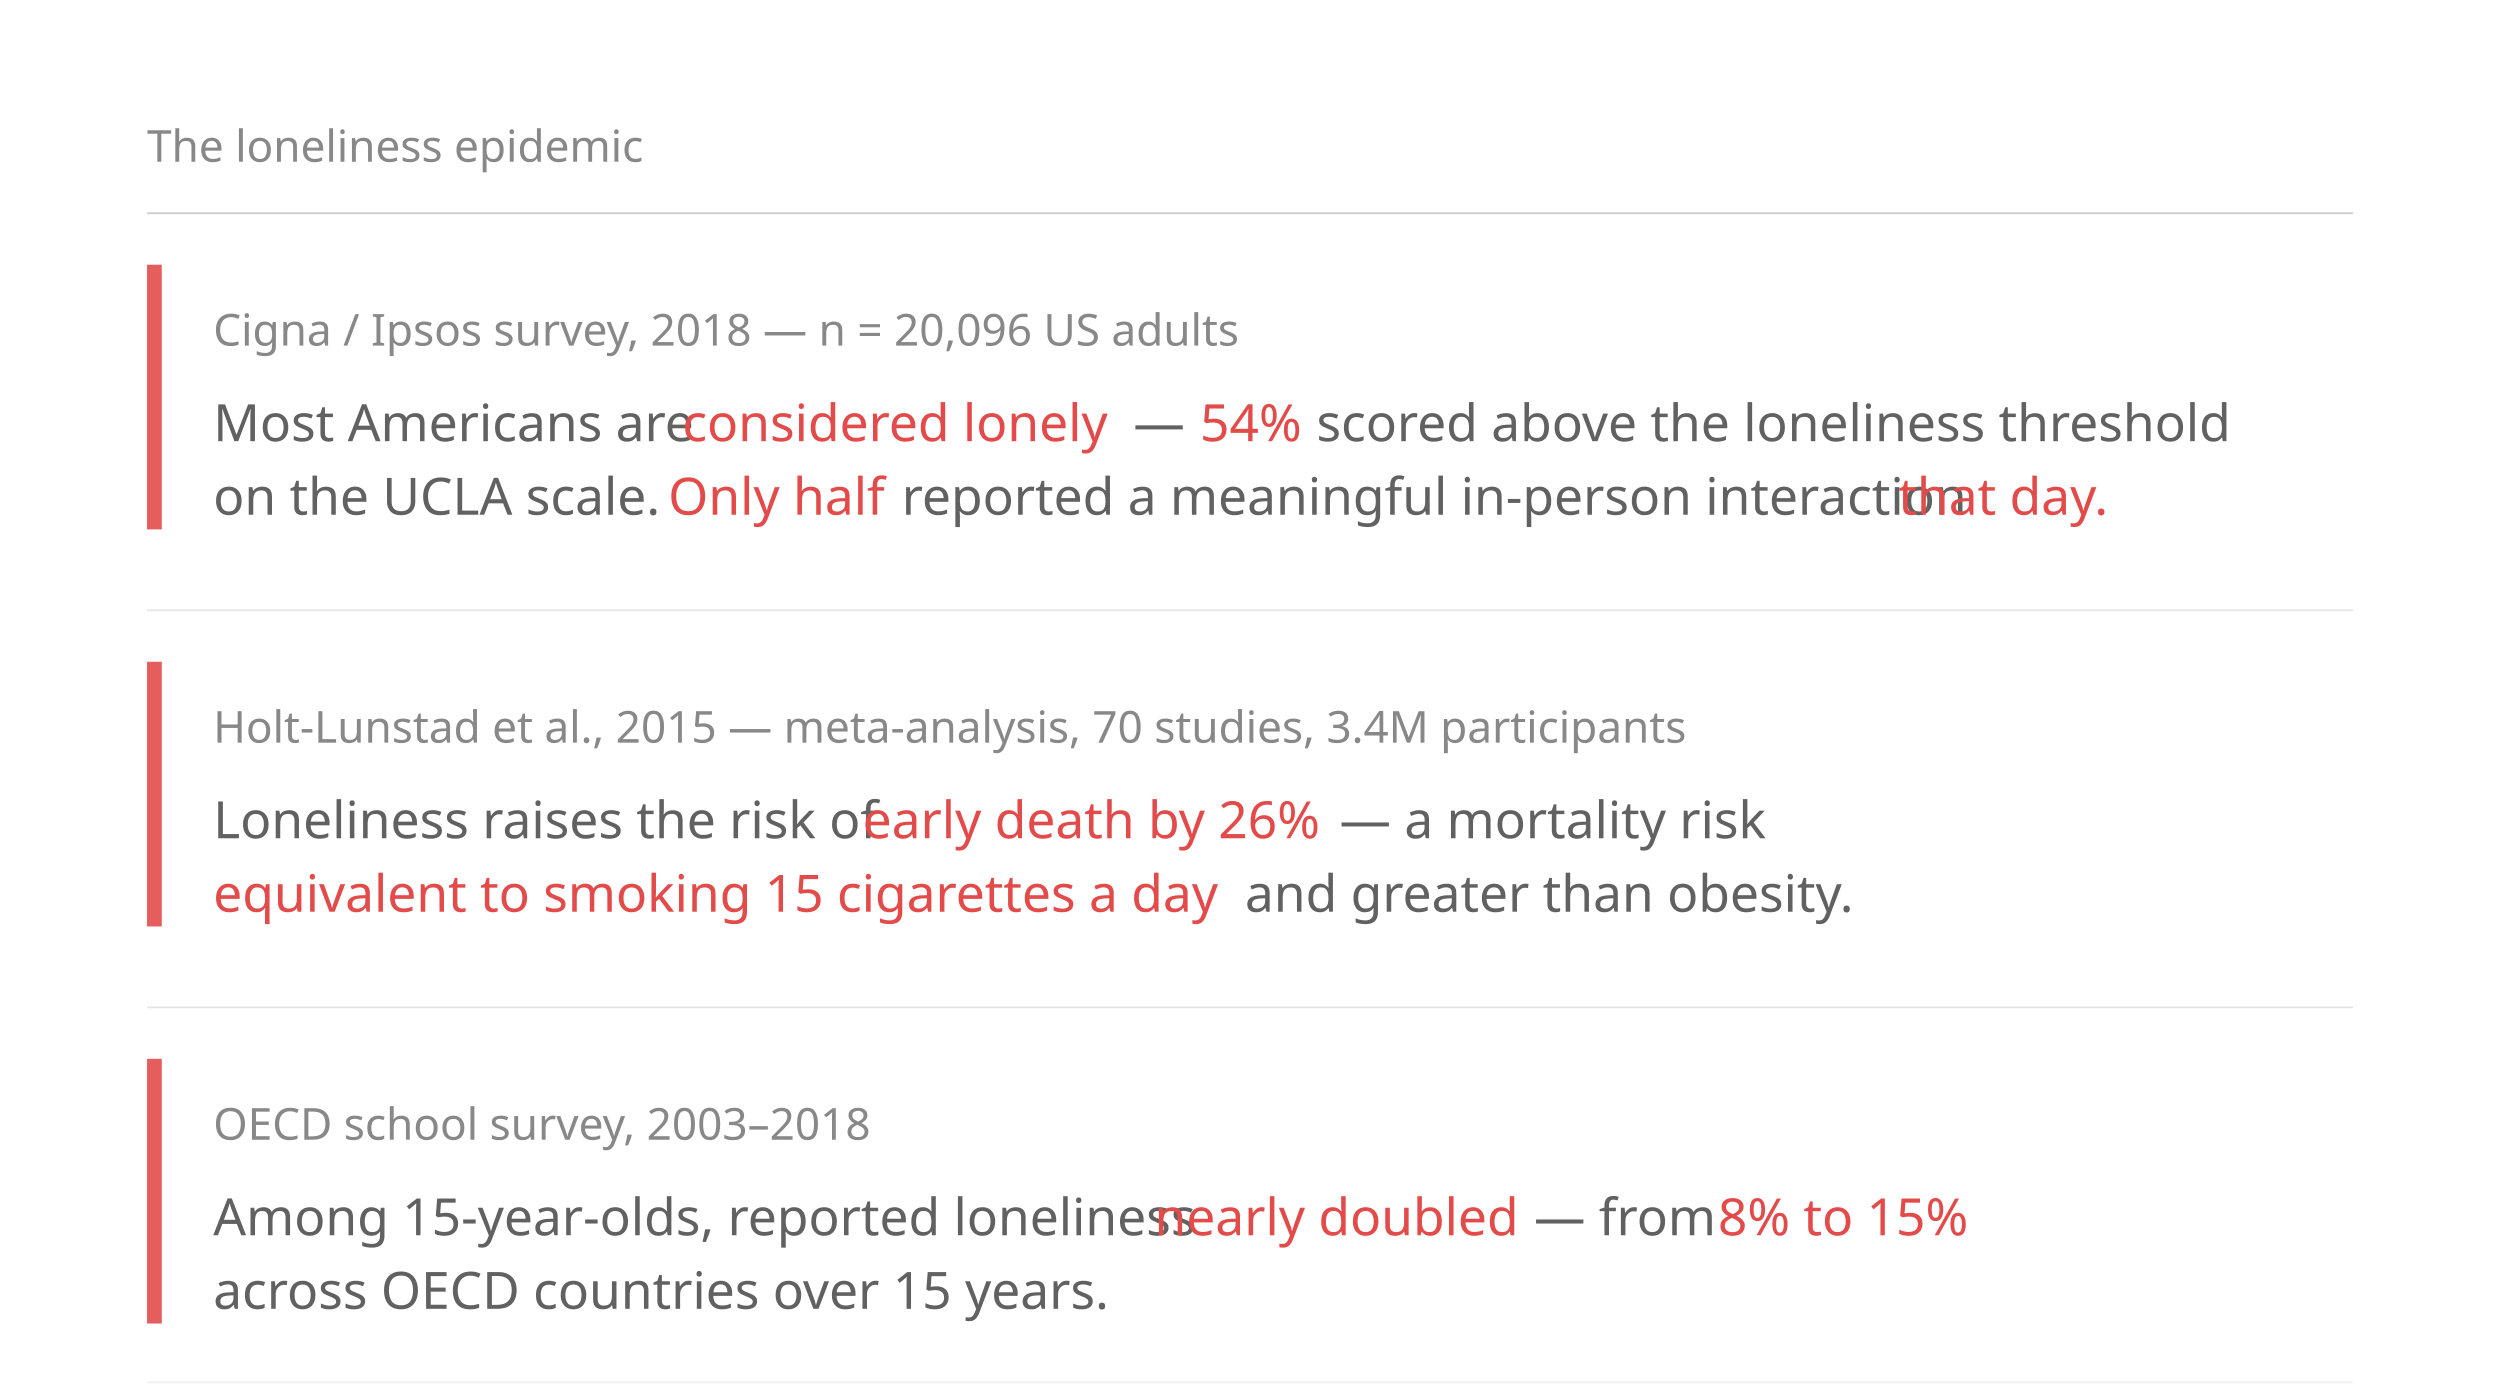
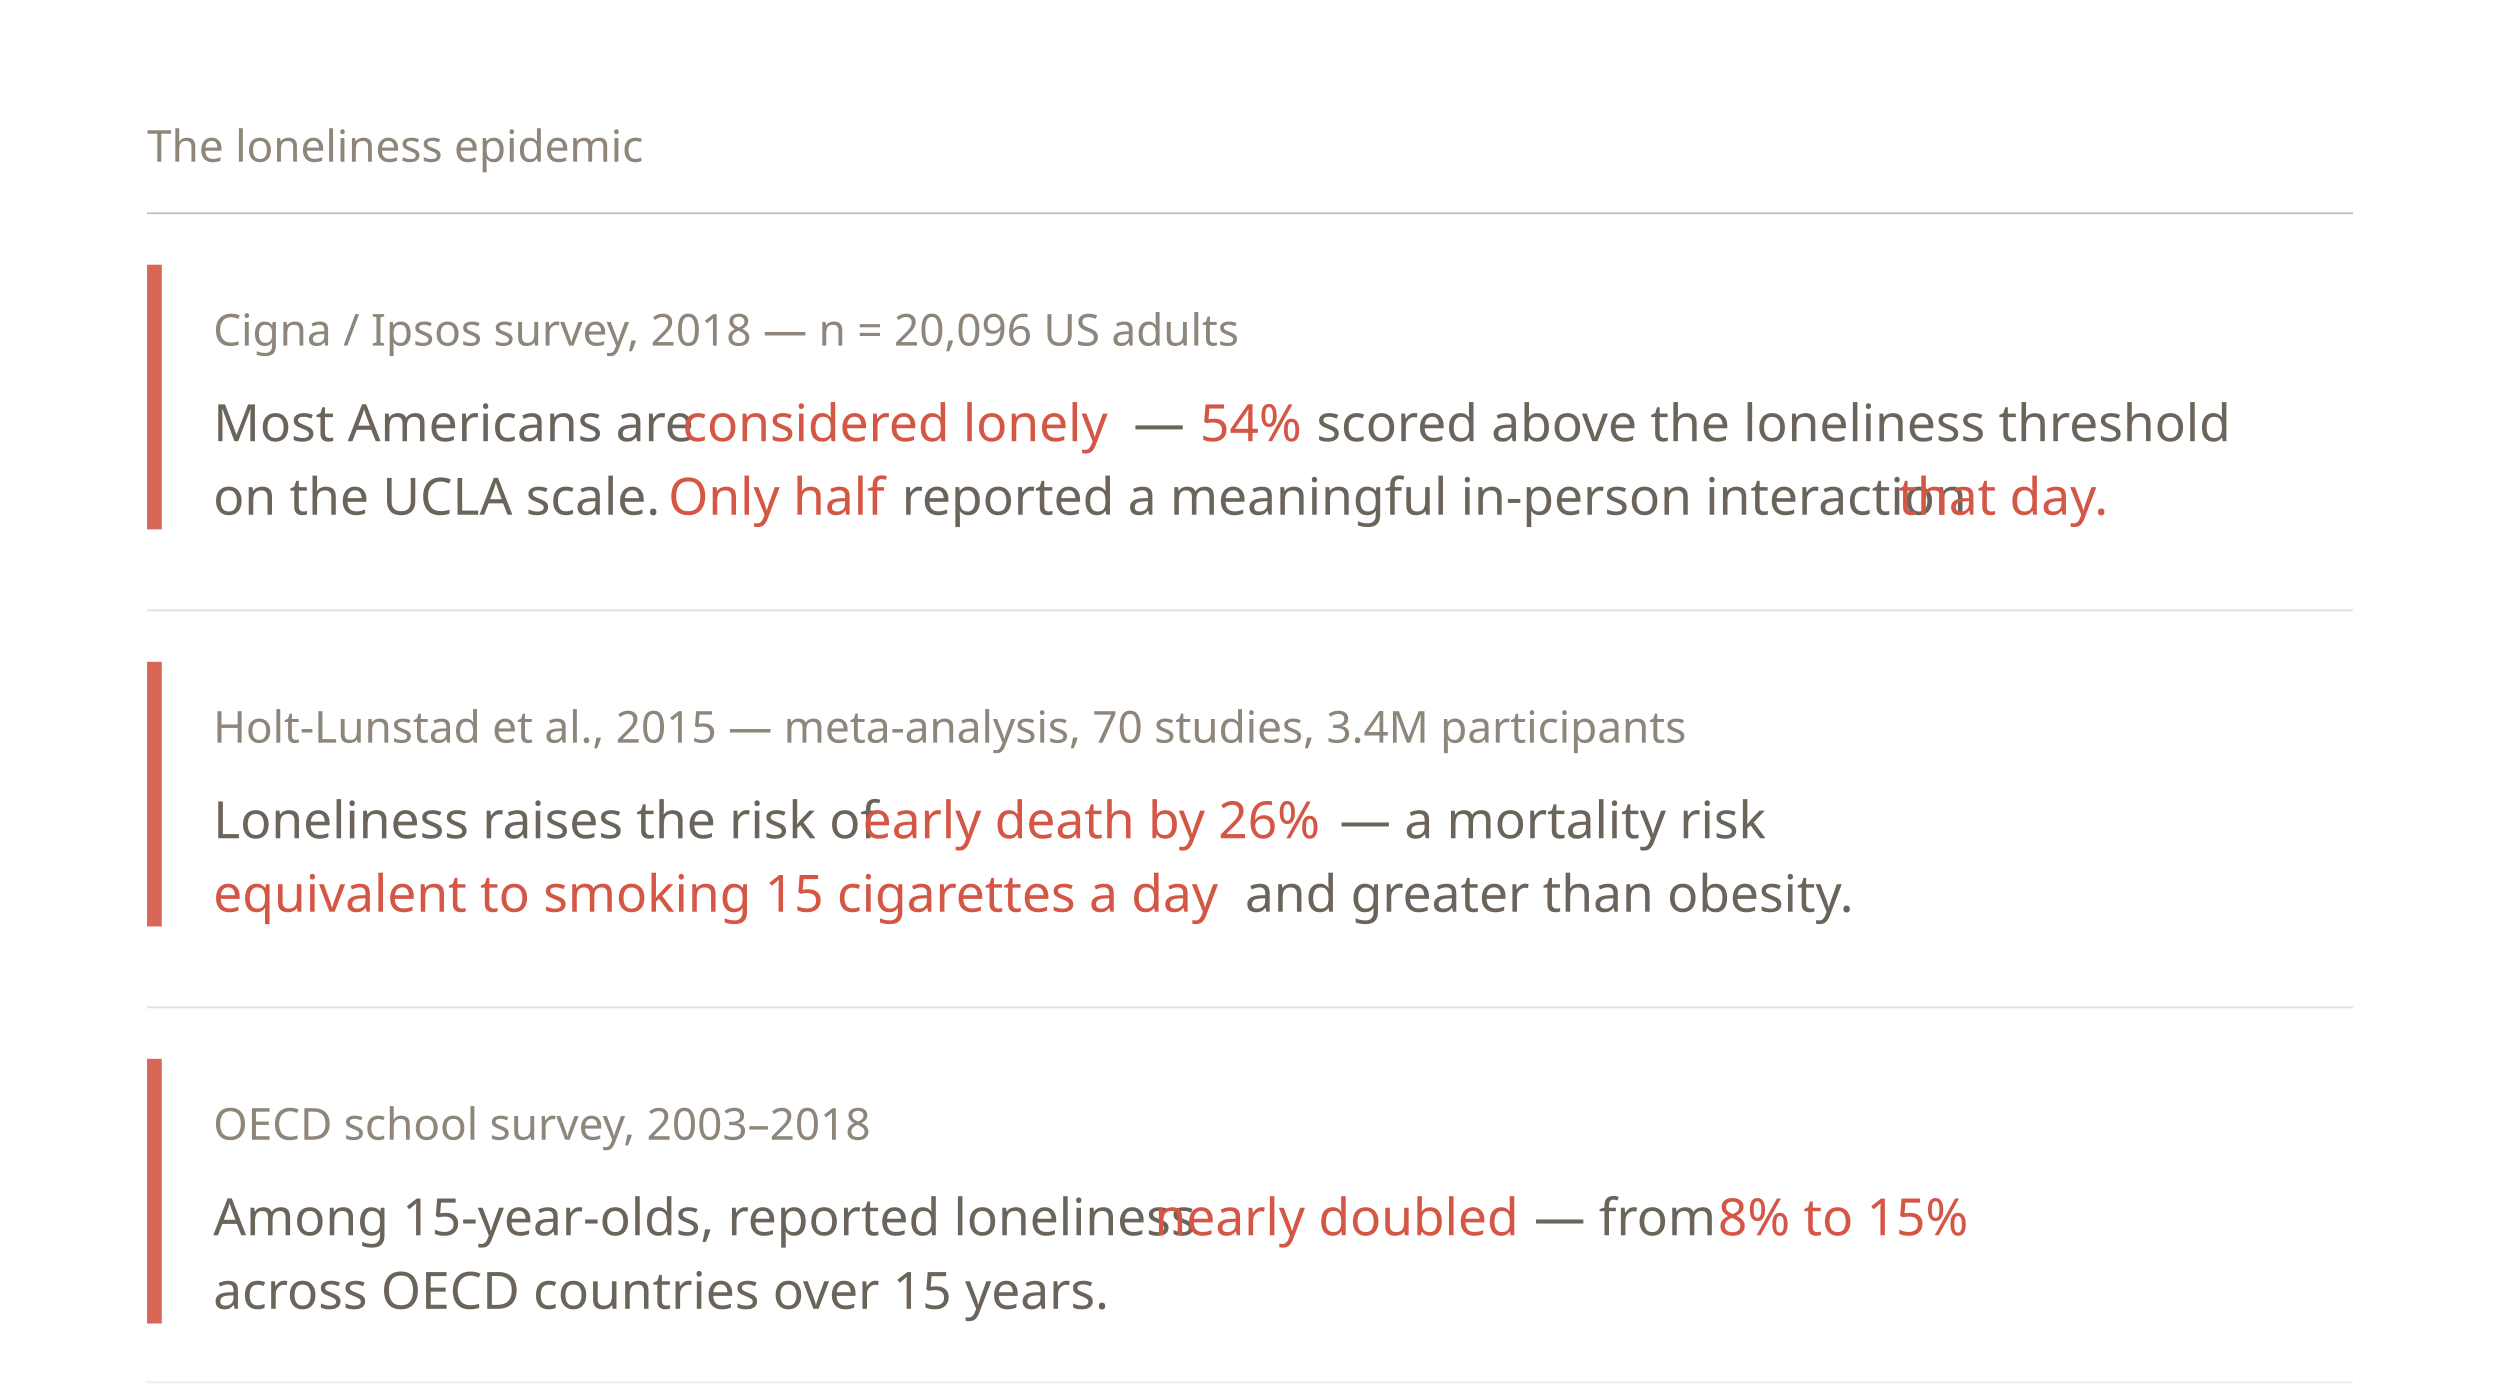
<svg xmlns="http://www.w3.org/2000/svg" version="1.1" id="Layer_1" x="0px" y="0px" width="680px" height="380px" viewBox="0 0 680 380" enable-background="new 0 0 680 380" xml:space="preserve">
-   <text transform="matrix(1 0 0 1 40 44)" fill="#888888" font-family="'ArialMT'" font-size="12">The loneliness epidemic</text>
-   <line fill="none" stroke="#CCCCCC" stroke-width="0.5" x1="40" y1="58" x2="640" y2="58" />
-   <rect x="40" y="72" opacity="0.9" fill="#E24B4A" enable-background="new    " width="4" height="72" />
-   <text transform="matrix(1 0 0 1 58 94)" fill="#888888" font-family="'ArialMT'" font-size="12">Cigna / Ipsos survey, 2018 — n = 20,096 US adults</text>
-   <text transform="matrix(1 0 0 1 58 120)" opacity="0.75" fill="#2C2C2C" enable-background="new    " font-family="'ArialMT'" font-size="14">Most Americans are </text>
-   <text transform="matrix(1 0 0 1 185.5996 120)" fill="#E24B4A" font-family="'Arial-BoldMT'" font-size="14">considered lonely</text>
-   <text transform="matrix(1 0 0 1 304.6338 120)" opacity="0.75" fill="#2C2C2C" enable-background="new    " font-family="'ArialMT'" font-size="14"> — </text>
-   <text transform="matrix(1 0 0 1 326.4131 120)" fill="#E24B4A" font-family="'Arial-BoldMT'" font-size="14">54%</text>
-   <text transform="matrix(1 0 0 1 354.4336 120)" opacity="0.75" fill="#2C2C2C" enable-background="new    " font-family="'ArialMT'" font-size="14"> scored above the loneliness threshold</text>
-   <text transform="matrix(1 0 0 1 58 140)" opacity="0.75" fill="#2C2C2C" enable-background="new    " font-family="'ArialMT'" font-size="14">on the UCLA scale. </text>
-   <text transform="matrix(1 0 0 1 181.7373 140)" fill="#E24B4A" font-family="'Arial-BoldMT'" font-size="14">Only half</text>
-   <text transform="matrix(1 0 0 1 241.6338 140)" opacity="0.75" fill="#2C2C2C" enable-background="new    " font-family="'ArialMT'" font-size="14"> reported a meaningful in-person interaction </text>
-   <text transform="matrix(1 0 0 1 516.3496 140)" fill="#E24B4A" font-family="'Arial-BoldMT'" font-size="14">that day.</text>
-   <line opacity="0.5" fill="none" stroke="#CCCCCC" stroke-width="0.5" enable-background="new    " x1="40" y1="166" x2="640" y2="166" />
-   <rect x="40" y="180" opacity="0.9" fill="#E24B4A" enable-background="new    " width="4" height="72" />
-   <text transform="matrix(1 0 0 1 58 202)" fill="#888888" font-family="'ArialMT'" font-size="12">Holt-Lunstad et al., 2015 — meta-analysis, 70 studies, 3.4M participants</text>
-   <text transform="matrix(1 0 0 1 58 228)" opacity="0.75" fill="#2C2C2C" enable-background="new    " font-family="'ArialMT'" font-size="14">Loneliness raises the risk of </text>
-   <text transform="matrix(1 0 0 1 234.6406 228)" fill="#E24B4A" font-family="'Arial-BoldMT'" font-size="14">early death by 26%</text>
-   <text transform="matrix(1 0 0 1 360.7021 228)" opacity="0.75" fill="#2C2C2C" enable-background="new    " font-family="'ArialMT'" font-size="14"> — a mortality risk</text>
-   <text transform="matrix(1 0 0 1 58 248)" fill="#E24B4A" font-family="'Arial-BoldMT'" font-size="14">equivalent to smoking 15 cigarettes a day</text>
-   <text transform="matrix(1 0 0 1 334.9854 248)" opacity="0.75" fill="#2C2C2C" enable-background="new    " font-family="'ArialMT'" font-size="14"> and greater than obesity.</text>
-   <line opacity="0.5" fill="none" stroke="#CCCCCC" stroke-width="0.5" enable-background="new    " x1="40" y1="274" x2="640" y2="274" />
-   <rect x="40" y="288" opacity="0.9" fill="#E24B4A" enable-background="new    " width="4" height="72" />
-   <text transform="matrix(1 0 0 1 58 310)" fill="#888888" font-family="'ArialMT'" font-size="12">OECD school survey, 2003–2018</text>
-   <text transform="matrix(1 0 0 1 58 336)" opacity="0.75" fill="#2C2C2C" enable-background="new    " font-family="'ArialMT'" font-size="14">Among 15-year-olds, reported loneliness </text>
-   <text transform="matrix(1 0 0 1 314.0264 336)" fill="#E24B4A" font-family="'Arial-BoldMT'" font-size="14">nearly doubled</text>
-   <text transform="matrix(1 0 0 1 413.5986 336)" opacity="0.75" fill="#2C2C2C" enable-background="new    " font-family="'ArialMT'" font-size="14"> — from </text>
-   <text transform="matrix(1 0 0 1 467.2676 336)" fill="#E24B4A" font-family="'Arial-BoldMT'" font-size="14">8% to 15%</text>
-   <text transform="matrix(1 0 0 1 58 356)" opacity="0.75" fill="#2C2C2C" enable-background="new    " font-family="'ArialMT'" font-size="14">across OECD countries over 15 years.</text>
-   <line opacity="0.3" fill="none" stroke="#CCCCCC" stroke-width="0.5" enable-background="new    " x1="40" y1="376" x2="640" y2="376" />
+   <text transform="matrix(1 0 0 1 40 44)" fill="#8E867A" font-family="'ArialMT'" font-size="12">The loneliness epidemic</text>
+   <line fill="none" stroke="#C9C0B2" stroke-width="0.5" x1="40" y1="58" x2="640" y2="58" />
+   <rect x="40" y="72" opacity="0.9" fill="#D45645" enable-background="new    " width="4" height="72" />
+   <text transform="matrix(1 0 0 1 58 94)" fill="#8E867A" font-family="'ArialMT'" font-size="12">Cigna / Ipsos survey, 2018 — n = 20,096 US adults</text>
+   <text transform="matrix(1 0 0 1 58 120)" opacity="0.75" fill="#3A3024" enable-background="new    " font-family="'ArialMT'" font-size="14">Most Americans are </text>
+   <text transform="matrix(1 0 0 1 185.5996 120)" fill="#D45645" font-family="'Arial-BoldMT'" font-size="14">considered lonely</text>
+   <text transform="matrix(1 0 0 1 304.6338 120)" opacity="0.75" fill="#3A3024" enable-background="new    " font-family="'ArialMT'" font-size="14"> — </text>
+   <text transform="matrix(1 0 0 1 326.4131 120)" fill="#D45645" font-family="'Arial-BoldMT'" font-size="14">54%</text>
+   <text transform="matrix(1 0 0 1 354.4336 120)" opacity="0.75" fill="#3A3024" enable-background="new    " font-family="'ArialMT'" font-size="14"> scored above the loneliness threshold</text>
+   <text transform="matrix(1 0 0 1 58 140)" opacity="0.75" fill="#3A3024" enable-background="new    " font-family="'ArialMT'" font-size="14">on the UCLA scale. </text>
+   <text transform="matrix(1 0 0 1 181.7373 140)" fill="#D45645" font-family="'Arial-BoldMT'" font-size="14">Only half</text>
+   <text transform="matrix(1 0 0 1 241.6338 140)" opacity="0.75" fill="#3A3024" enable-background="new    " font-family="'ArialMT'" font-size="14"> reported a meaningful in-person interaction </text>
+   <text transform="matrix(1 0 0 1 516.3496 140)" fill="#D45645" font-family="'Arial-BoldMT'" font-size="14">that day.</text>
+   <line opacity="0.5" fill="none" stroke="#C9C0B2" stroke-width="0.5" enable-background="new    " x1="40" y1="166" x2="640" y2="166" />
+   <rect x="40" y="180" opacity="0.9" fill="#D45645" enable-background="new    " width="4" height="72" />
+   <text transform="matrix(1 0 0 1 58 202)" fill="#8E867A" font-family="'ArialMT'" font-size="12">Holt-Lunstad et al., 2015 — meta-analysis, 70 studies, 3.4M participants</text>
+   <text transform="matrix(1 0 0 1 58 228)" opacity="0.75" fill="#3A3024" enable-background="new    " font-family="'ArialMT'" font-size="14">Loneliness raises the risk of </text>
+   <text transform="matrix(1 0 0 1 234.6406 228)" fill="#D45645" font-family="'Arial-BoldMT'" font-size="14">early death by 26%</text>
+   <text transform="matrix(1 0 0 1 360.7021 228)" opacity="0.75" fill="#3A3024" enable-background="new    " font-family="'ArialMT'" font-size="14"> — a mortality risk</text>
+   <text transform="matrix(1 0 0 1 58 248)" fill="#D45645" font-family="'Arial-BoldMT'" font-size="14">equivalent to smoking 15 cigarettes a day</text>
+   <text transform="matrix(1 0 0 1 334.9854 248)" opacity="0.75" fill="#3A3024" enable-background="new    " font-family="'ArialMT'" font-size="14"> and greater than obesity.</text>
+   <line opacity="0.5" fill="none" stroke="#C9C0B2" stroke-width="0.5" enable-background="new    " x1="40" y1="274" x2="640" y2="274" />
+   <rect x="40" y="288" opacity="0.9" fill="#D45645" enable-background="new    " width="4" height="72" />
+   <text transform="matrix(1 0 0 1 58 310)" fill="#8E867A" font-family="'ArialMT'" font-size="12">OECD school survey, 2003–2018</text>
+   <text transform="matrix(1 0 0 1 58 336)" opacity="0.75" fill="#3A3024" enable-background="new    " font-family="'ArialMT'" font-size="14">Among 15-year-olds, reported loneliness </text>
+   <text transform="matrix(1 0 0 1 314.0264 336)" fill="#D45645" font-family="'Arial-BoldMT'" font-size="14">nearly doubled</text>
+   <text transform="matrix(1 0 0 1 413.5986 336)" opacity="0.75" fill="#3A3024" enable-background="new    " font-family="'ArialMT'" font-size="14"> — from </text>
+   <text transform="matrix(1 0 0 1 467.2676 336)" fill="#D45645" font-family="'Arial-BoldMT'" font-size="14">8% to 15%</text>
+   <text transform="matrix(1 0 0 1 58 356)" opacity="0.75" fill="#3A3024" enable-background="new    " font-family="'ArialMT'" font-size="14">across OECD countries over 15 years.</text>
+   <line opacity="0.3" fill="none" stroke="#C9C0B2" stroke-width="0.5" enable-background="new    " x1="40" y1="376" x2="640" y2="376" />
</svg>
